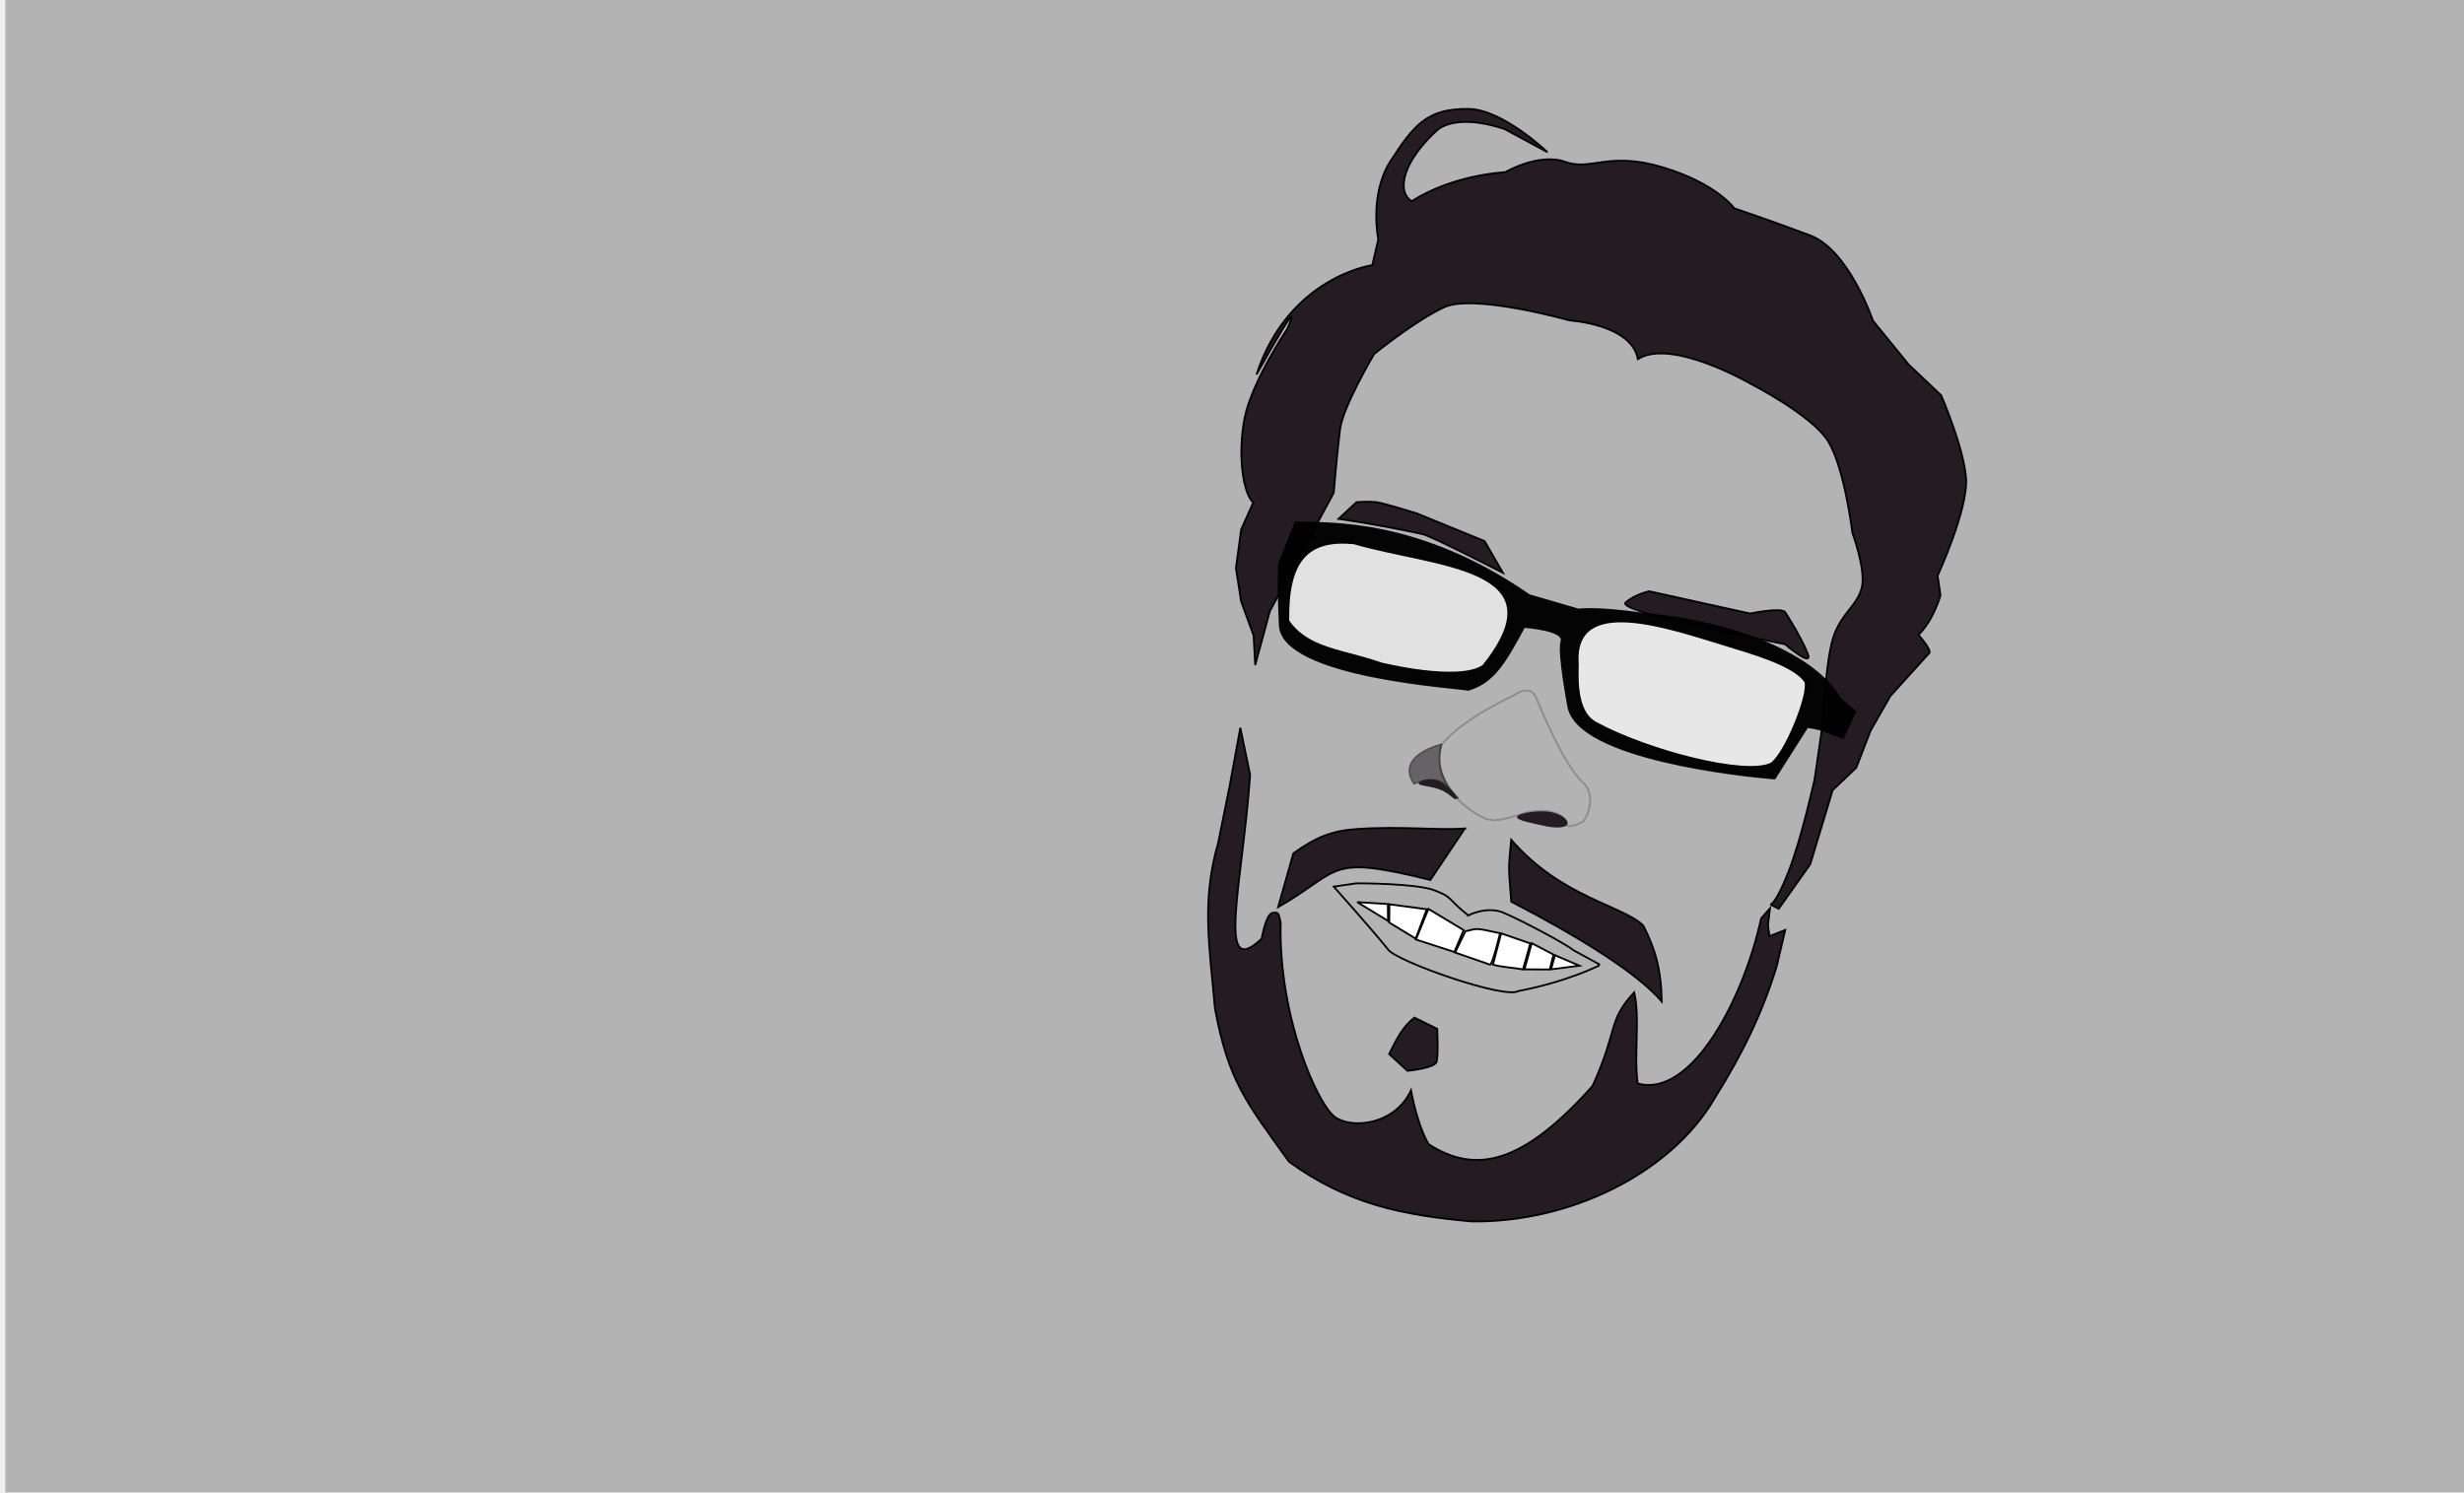
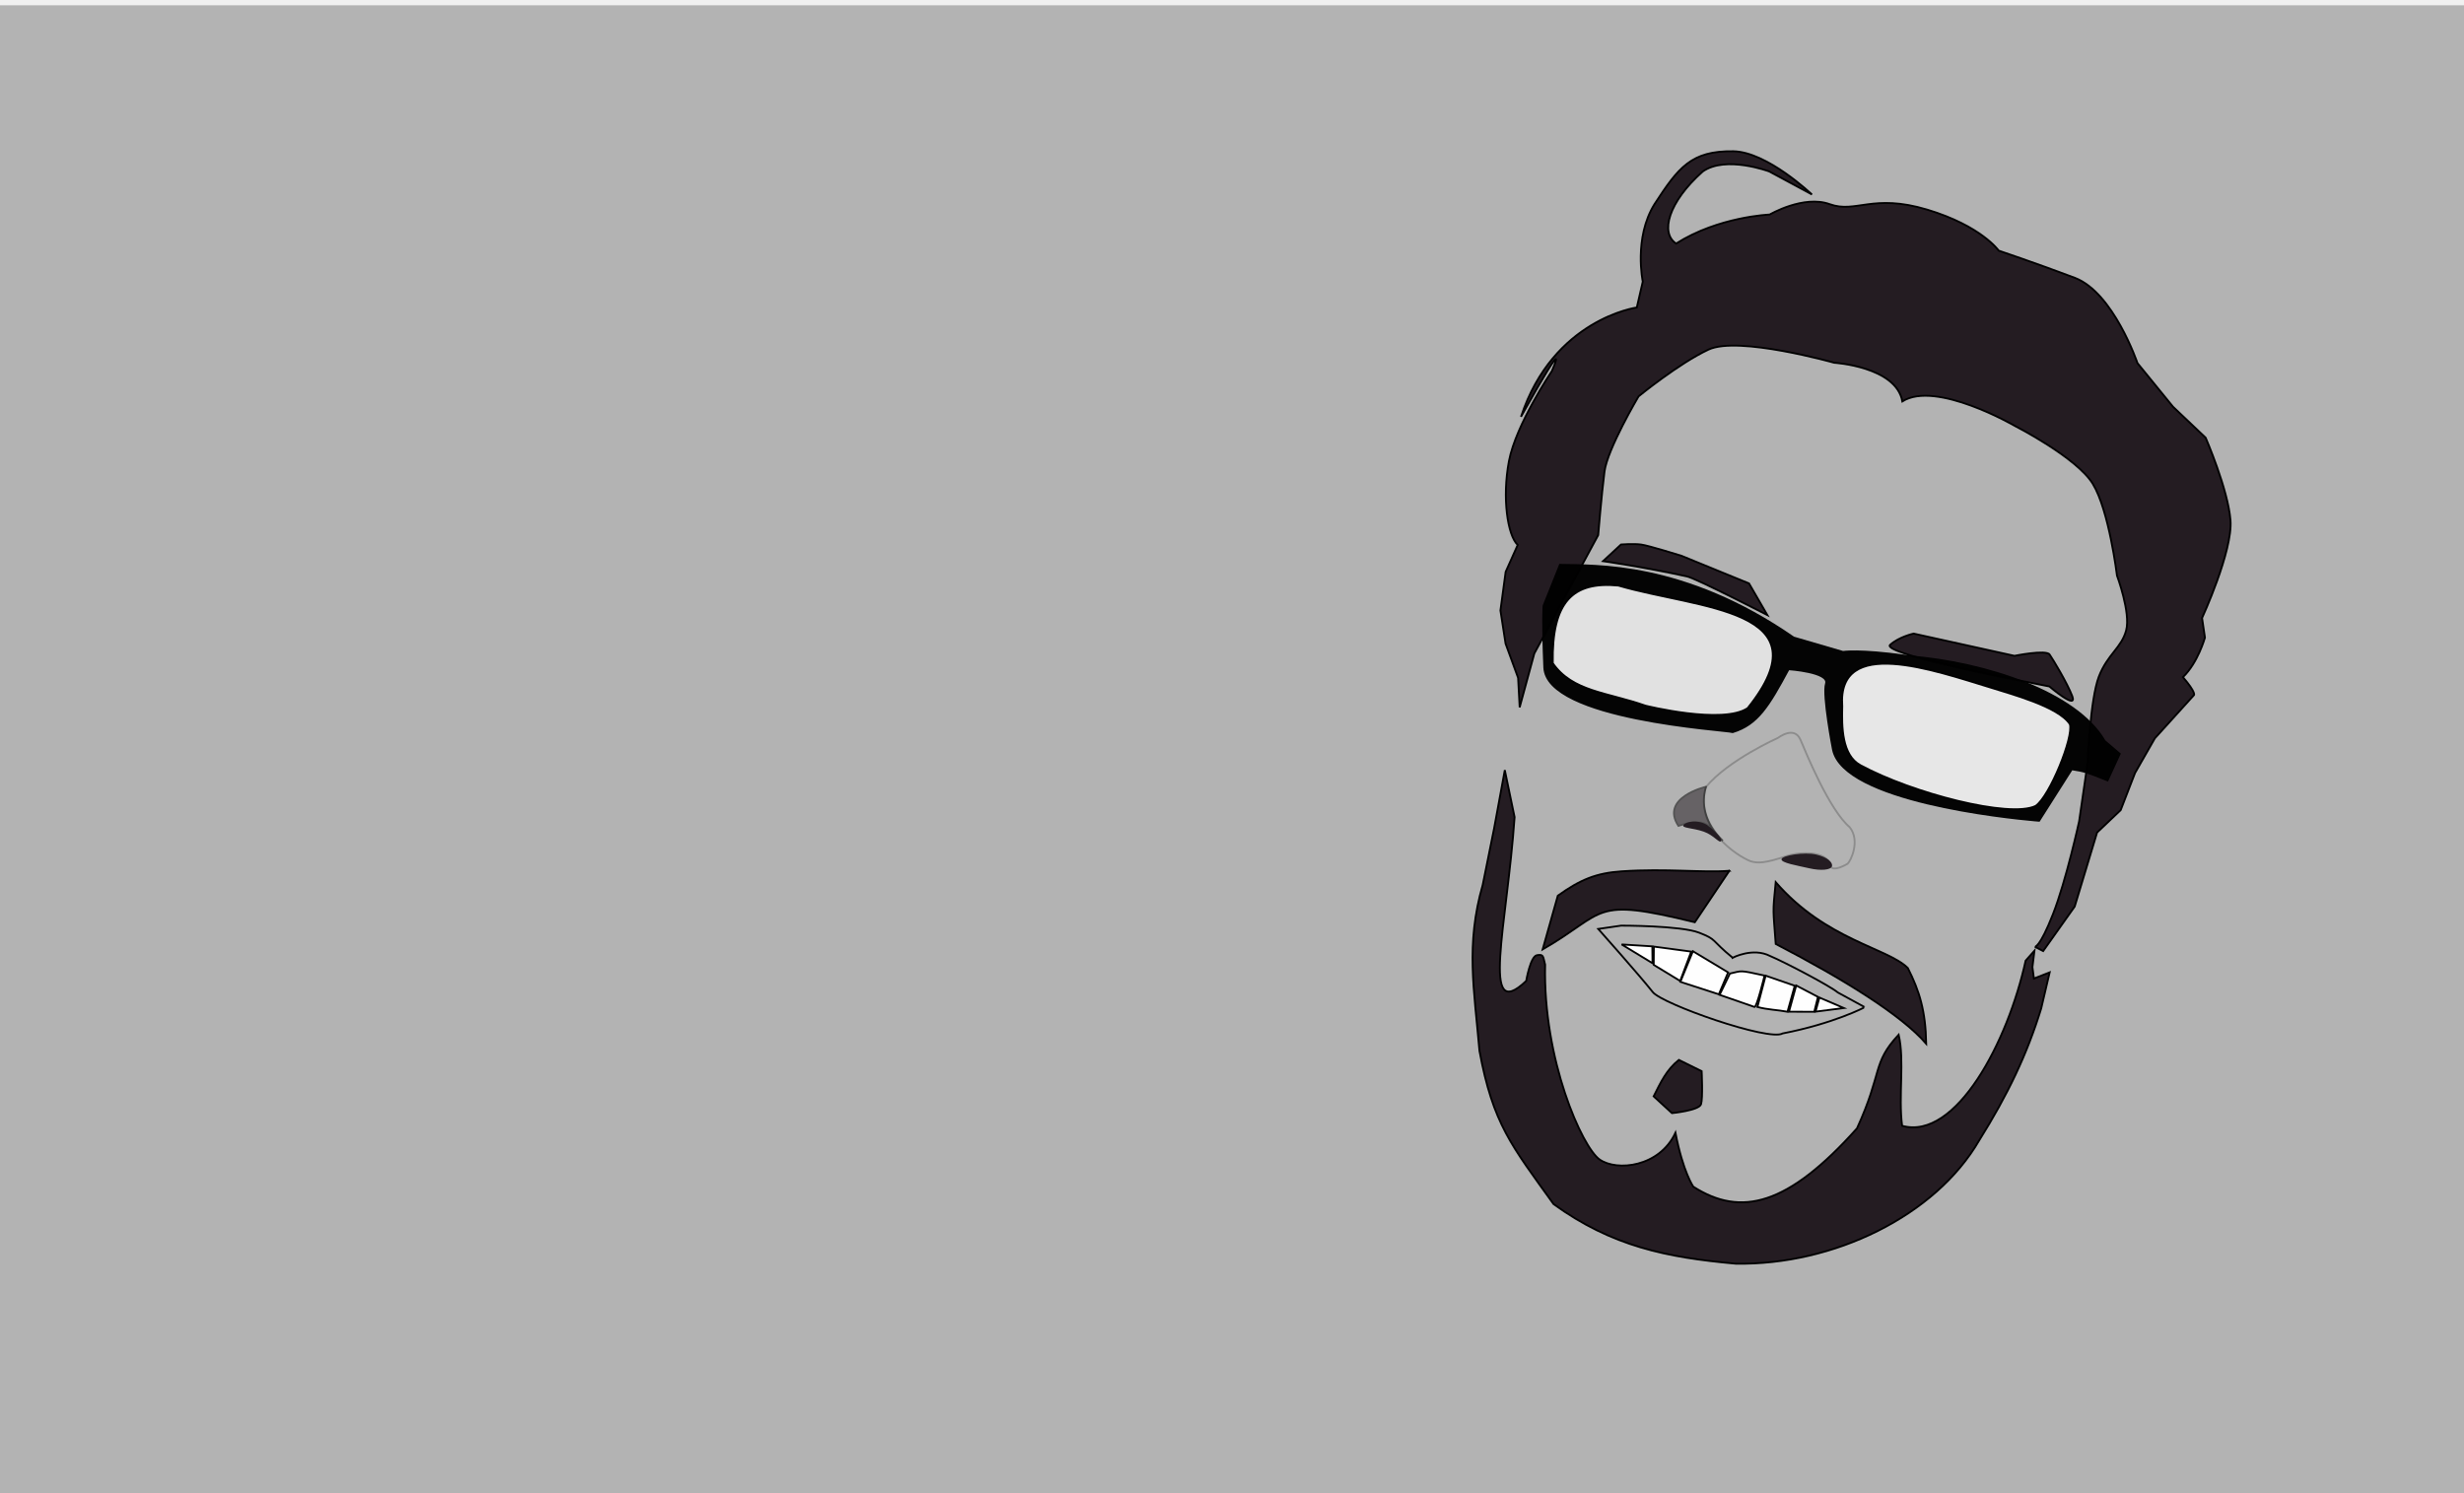
<svg xmlns="http://www.w3.org/2000/svg" width="352.14mm" height="213.311mm" viewBox="0 0 352.14 213.311" version="1.1" id="svg417">
  <defs id="defs411">
    <marker orient="auto" refY="0" refX="0" id="marker5443" style="overflow:visible">
      <path id="path5441" d="M 0,0 5,-5 -12.5,0 5,5 Z" style="fill:#c8b7be;fill-opacity:1;fill-rule:evenodd;stroke:#000000;stroke-width:1pt;stroke-opacity:1" transform="matrix(0.8,0,0,0.8,10,0)" />
    </marker>
  </defs>
  <g id="layer1" transform="translate(-149.0297,-489.1927)">
-     <path id="path2061" d="m 333.627,558.498 c 0.724,-2.021 3.288,-7.052 3.708,-10.623 0,0 3.114,-13.48 9.279,-16.111 11.4,-4.755 21.471,-2.313 32.69,1.185 5.226,2.298 3.336,6.596 7.16,6.241 0,0 9.466,-2.74 14.067,0.278 4.602,3.018 13.005,9.4 13.005,9.4 7.637,9.208 4.019,17.877 1.996,25.664 -1.234,4.628 -2.276,7.527 -4.126,11.04 l -2.445,9.083 -0.633,5.84 5.213,-2.616 -2.663,6.876 c -0.747,2.287 -0.589,6.99 -2.756,10.934 -5.156,9.383 -8.152,17.658 -11.153,19.564 -1.729,7.481 -6.93,14.276 -14.042,15.919 -8.101,7.402 -14.967,7.948 -24.99,7.452 -8.084,-0.739 -18.131,-4.069 -24.378,-13.242 -6.246,-9.173 -9.075,-23.912 -9.075,-23.912 l 0.66,-11.672 c 0,0 1.418,-8.961 1.13,-9.942 -0.288,-0.981 -1.234,-10.529 -0.356,-13.026 6.224,-16.506 8.601,-20.595 7.708,-28.332 z" style="display:inline;fill:#ff7f2a;fill-opacity:1;stroke:#000000;stroke-width:0.265px;stroke-linecap:butt;stroke-linejoin:miter;stroke-opacity:1" />
-     <path id="path2063" d="m 406.686,616.34 c -2.483,1.443 -3.705,2.904 -3.705,2.904 0,0 -3.059,3.526 -1.009,4.585 2.05,1.059 2.902,-4.134 5.283,-4.372 3.306,-3.248 3.096,-4.892 5.321,-6.74 2.207,-1.692 2.47,-5.676 4.708,-10.093 1.11,-3.783 0.133,-4.425 -2.27,-3.565 -9.809,2.926 -4.317,16.665 -8.327,17.281 z" style="display:inline;fill:#ff7f2a;fill-opacity:1;stroke:#000000;stroke-width:0.265px;stroke-linecap:butt;stroke-linejoin:miter;stroke-opacity:1" />
-     <path id="path2065" d="m 324.366,603.064 c 0,0 -3.805,-5.068 -2.994,-11.313 0.408,-3.141 1.926,-5.544 0.54,-8.534 0,0 0.014,-6.527 3.282,-8.027 3.426,-1.056 3.638,4.419 3.638,4.419 z" style="display:inline;fill:#ff7f2a;fill-opacity:1;stroke:#000000;stroke-width:0.265px;stroke-linecap:butt;stroke-linejoin:miter;stroke-opacity:1" />
-     <rect style="display:inline;opacity:1;fill:#b3b3b3;fill-opacity:1;fill-rule:evenodd;stroke:none;stroke-width:1.349;stroke-linejoin:round;stroke-dashoffset:500" id="rect66" width="352.14" height="213.311" x="149.786" y="489.193" />
-     <path id="path2067" d="m 365.355,588.6 c 0,0 -7.202,3.208 -10.342,7.062 -1.664,5.788 4.388,9.8 6.41,10.584 1.035,0.301 2.004,0.3 5.155,-0.749 1.883,-0.627 5.708,-0.739 6.211,1.238 0.104,1.012 1.572,0.403 2.491,-0.133 0.426,-0.357 1.859,-3.27 0.299,-5.226 -2.879,-2.438 -6.141,-10.383 -7.028,-12.479 -0.886,-2.096 -3.197,-0.297 -3.197,-0.297 z" style="display:inline;opacity:0.219;fill:none;fill-opacity:1;stroke:#000000;stroke-width:0.265;stroke-linecap:butt;stroke-linejoin:miter;stroke-miterlimit:4;stroke-dasharray:none;stroke-opacity:1" />
-     <path id="path2069" d="m 355.041,595.599 c 0,0 -6.598,1.535 -3.941,5.583 4.826,-1.604 4.701,0.902 6.344,2.136 -2.615,-2.577 -3.128,-5.327 -2.402,-7.718 z" style="display:inline;opacity:0.536;fill:#241c22;fill-opacity:1;stroke:#000000;stroke-width:0.265;stroke-linecap:butt;stroke-linejoin:miter;stroke-miterlimit:4;stroke-dasharray:none;stroke-opacity:1" />
-     <path id="path2071" d="m 357.181,603.37 c -0.234,0.343 -1.025,-0.855 -2.468,-1.359 -1.584,-0.553 -3.205,-0.487 -2.889,-0.95 0.316,-0.463 1.958,-0.823 3.345,-0.026 0.313,0.18 2.328,1.871 2.012,2.334 z" style="display:inline;fill:#241c22;fill-rule:evenodd;stroke-width:0.265" />
-     <path id="path2073" d="m 373.044,606.96 c -0.147,0.541 -1.6,0.671 -3.245,0.29 -1.645,-0.381 -4.108,-0.775 -3.961,-1.316 0.147,-0.541 3.296,-1.033 4.942,-0.652 1.645,0.381 2.412,1.137 2.265,1.678 z" style="display:inline;fill:#241c22;fill-rule:evenodd;stroke-width:0.265" />
-     <path id="path2077" d="m 323.131,609.63 c -2.453,8.517 -1.211,14.999 -0.464,23.71 1.933,10.483 4.598,13.554 10.59,21.91 8.338,6.029 16.138,7.627 26.049,8.517 13.926,0.229 28.512,-6.787 34.803,-17.656 4.029,-6.439 6.832,-12.27 8.838,-18.822 l 1.214,-5.164 -2.254,0.881 -0.211,-1.625 0.29,-2.359 -1.265,1.437 c -2.506,11.487 -9.931,25.742 -17.651,23.597 -0.554,-4.311 0.375,-9.301 -0.493,-13.021 -3.836,4.125 -2.245,5.285 -5.955,13.386 -9.871,11.04 -16.584,12.703 -23.394,8.335 0,0 -1.46,-2.07 -2.55,-7.708 -2.279,4.91 -8.371,5.558 -10.838,3.824 -2.467,-1.734 -8.109,-14.226 -7.788,-27.849 -0.319,-1.238 -0.212,-1.502 -1.162,-1.352 -0.95,0.15 -1.542,3.676 -1.542,3.676 -6.602,6.287 -2.738,-7.887 -1.658,-23.408 l -1.4,-6.72 -1.523,8.29 z" style="display:inline;opacity:1;fill:#241c22;stroke:#000000;stroke-width:0.265px;stroke-linecap:butt;stroke-linejoin:miter;stroke-opacity:1" />
-     <path id="path2075" d="m 326.398,575.133 -0.732,-4.736 0.745,-5.519 1.722,-3.842 c -1.448,-1.36 -2.245,-6.711 -1.254,-11.969 0.992,-5.258 6.139,-12.892 6.139,-12.892 0,0 2.978,-6.693 -4.415,6.542 4.6,-13.985 16.551,-15.626 16.551,-15.626 l 0.854,-3.693 c 0,0 -1.318,-6.251 1.667,-11.061 3.424,-5.267 5.259,-7.66 11.269,-7.572 4.837,0.071 11.239,6.176 11.239,6.176 l -6.101,-3.288 c 0,0 -6.202,-2.33 -9.504,0.006 -4.935,4.4 -6.105,8.787 -3.804,10.296 6.052,-3.854 13.368,-4.146 13.368,-4.146 0,0 4.842,-2.834 8.579,-1.483 3.736,1.351 6.141,-1.558 13.913,0.774 7.771,2.332 10.246,5.867 10.246,5.867 0,0 5.333,1.791 10.865,3.882 5.532,2.091 8.965,12.198 8.965,12.198 l 5.083,6.237 4.659,4.422 c 0,0 3.202,7.377 3.548,11.796 0.346,4.419 -4.061,13.977 -4.061,13.977 l 0.413,2.801 c 0,0 -0.992,3.577 -3.147,5.65 1.943,2.262 1.574,2.569 1.574,2.569 l -5.588,6.176 -2.832,4.957 -2.048,5.3 -3.374,3.204 -3.2,10.583 -4.508,6.364 -1.193,-0.619 c 0,0 0.687,0.183 2.584,-4.638 1.898,-4.822 3.746,-13.283 3.746,-13.283 l 1.212,-8.332 c 0,0 0.363,-9.123 1.603,-12.344 1.24,-3.221 3.252,-4.131 3.912,-6.641 0.66,-2.51 -1.316,-7.817 -1.316,-7.817 0,0 -1.138,-9.35 -3.468,-13.127 -2.33,-3.777 -11.128,-8.26 -11.128,-8.26 0,0 -11.278,-6.545 -16.076,-3.506 -0.897,-4.983 -9.733,-5.52 -9.733,-5.52 0,0 -13.705,-3.873 -17.967,-1.884 -4.262,1.989 -9.999,6.692 -9.999,6.692 0,0 -4.45,7.513 -4.865,10.735 -0.415,3.222 -0.904,9.094 -0.904,9.094 l -9.127,16.916 -2.095,7.695 -0.225,-4.214 z" style="display:inline;opacity:1;fill:#241c22;stroke:#000000;stroke-width:0.265px;stroke-linecap:butt;stroke-linejoin:miter;stroke-opacity:1" />
-     <path id="path2079" d="m 351.163,634.637 c -1.778,1.418 -2.607,3.235 -3.604,5.211 l 2.617,2.4 c 0,0 3.878,-0.375 4.159,-1.277 0.281,-0.902 0.087,-4.724 0.087,-4.724 z" style="display:inline;opacity:1;fill:#241c22;stroke:#000000;stroke-width:0.265px;stroke-linecap:butt;stroke-linejoin:miter;stroke-opacity:1" />
-     <path id="path2081" d="m 358.386,607.607 -4.939,7.357 c -14.887,-3.646 -12.479,-1.462 -21.752,3.888 l 2.17,-7.684 c 3.226,-2.313 5.496,-3.239 9.111,-3.483 6.461,-0.436 11.512,0.222 15.411,-0.077 z" style="display:inline;opacity:1;fill:#241c22;stroke:#000000;stroke-width:0.265px;stroke-linecap:butt;stroke-linejoin:miter;stroke-opacity:1" />
-     <path id="path2083" d="m 365.007,618.066 c 9.645,5.007 17.951,10.139 21.509,14.262 -0.087,-4.711 -0.954,-7.505 -2.631,-10.831 -2.955,-2.907 -11.696,-3.991 -18.881,-12.266 -0.457,4.637 -0.361,3.703 0.003,8.835 z" style="display:inline;opacity:1;fill:#241c22;stroke:#000000;stroke-width:0.265;stroke-linecap:butt;stroke-linejoin:miter;stroke-miterlimit:4;stroke-dasharray:none;stroke-opacity:1" />
-     <path id="path2085" d="m 361.192,566.532 2.623,4.529 c 0,0 -10.179,-5.237 -11.484,-5.523 -6.406,-1.403 -12.006,-2.186 -12.006,-2.186 l 2.573,-2.383 c 0,0 1.773,-0.139 2.87,0.007 1.097,0.146 5.784,1.612 5.784,1.612 z" style="display:inline;opacity:1;fill:#241c22;stroke:#000000;stroke-width:0.265px;stroke-linecap:butt;stroke-linejoin:miter;stroke-opacity:1" />
-     <path id="path2087" d="m 384.719,573.703 c 0,0 -2.08,0.446 -3.359,1.609 -1.279,1.163 16.296,4.664 16.296,4.664 l 6.464,1.289 c 0,0 4.033,3.446 3.274,1.39 -0.738,-1.931 -2.737,-5.221 -3.243,-5.958 -0.505,-0.737 -5.018,0.186 -5.018,0.186 z" style="display:inline;opacity:1;fill:#241c22;stroke:#000000;stroke-width:0.265px;stroke-linecap:butt;stroke-linejoin:miter;stroke-opacity:1" />
-     <path id="path2089" d="m 414.17,590.893 -1.743,3.796 c -2.956,-1.184 -3.252,-1.305 -5.103,-1.591 l -4.675,7.361 c 0,0 -0.215,-0.016 -0.607,-0.051 -4.075,-0.363 -27.322,-2.749 -28.853,-10.121 0,0 -1.512,-7.777 -0.995,-9.436 0.517,-1.659 -5.345,-2.052 -5.345,-2.052 -2.846,5.287 -4.424,7.903 -7.982,8.99 -1.021,-0.318 -26.616,-1.768 -26.935,-9.238 -0.289,-6.751 -0.101,-8.833 -0.101,-8.833 l 2.34,-5.842 c 4.967,0.125 17.719,-0.479 33.392,10.387 l 7.057,2.06 c 0,0 2.359,-0.384 8.929,0.544 0.184,0.026 0.373,0.054 0.567,0.085 10.849,0.872 23.871,5.123 27.901,12.102 z" style="display:inline;opacity:0.98;fill:#000000;stroke:#000000;stroke-width:0.265px;stroke-linecap:butt;stroke-linejoin:miter;stroke-opacity:1" />
-     <path id="path2091" d="m 374.517,584.096 c -0.084,2.968 -0.055,6.989 2.602,8.425 7.441,4.02 21.321,7.613 25.033,5.817 2.019,-1.391 5.442,-9.848 4.897,-11.675 -1.622,-2.534 -8.539,-4.347 -11.25,-5.218 -8.231,-2.502 -22.028,-7.442 -21.282,2.651 z" style="display:inline;opacity:0.98;fill:#ececec;stroke:#000000;stroke-width:0.265px;stroke-linecap:butt;stroke-linejoin:miter;stroke-opacity:1" />
-     <path id="path2093" d="m 360.997,584.36 c -3.546,2.394 -14.589,-0.349 -14.589,-0.349 -5.558,-1.945 -10.431,-2.004 -13.264,-6.078 -0.146,-8.811 2.87,-11.712 9.378,-11.091 11.536,3.387 29.87,3.317 18.475,17.518 z" style="display:inline;opacity:0.98;fill:#e6e6e6;stroke:#000000;stroke-width:0.265px;stroke-linecap:butt;stroke-linejoin:miter;stroke-opacity:1" />
-     <path id="path2095" d="m 358.854,620.035 c -3.215,-2.625 -2.162,-2.554 -4.792,-3.58 -2.63,-1.026 -11.155,-1.009 -11.155,-1.009 l -3.262,0.473 c 0,0 5.921,6.655 7.789,9.024 1.357,1.721 16.621,7.085 18.571,5.911 7.219,-1.393 11.754,-3.74 11.726,-3.753 l -3.852,-2.102 c -1.031,-0.887 -7.512,-4.303 -9.682,-5.214 -2.464,-1.263 -5.343,0.251 -5.343,0.251 z" style="display:inline;opacity:0.99;fill:#000000;fill-opacity:0;stroke:#000000;stroke-width:0.265px;stroke-linecap:butt;stroke-linejoin:miter;stroke-opacity:1" />
-     <path id="path2097" d="m 351.379,623.482 5.499,1.782 1.329,-3.132 -5.036,-3.025 z" style="display:inline;opacity:0.99;fill:#ffffff;stroke:#000000;stroke-width:0.265px;stroke-linecap:butt;stroke-linejoin:miter;stroke-opacity:1" />
-     <path id="path2099" d="m 347.374,618.407 0.026,2.41 -4.412,-2.683 z" style="display:inline;opacity:0.99;fill:#ffffff;stroke:#000000;stroke-width:0.265px;stroke-linecap:butt;stroke-linejoin:miter;stroke-opacity:1" />
-     <path id="path2101" d="m 347.571,621.053 3.782,2.302 1.577,-4.197 -5.339,-0.715 z" style="display:inline;opacity:0.99;fill:#ffffff;stroke:#000000;stroke-width:0.265px;stroke-linecap:butt;stroke-linejoin:miter;stroke-opacity:1" />
-     <path id="path2103" d="m 358.46,622.3 c 1.804,-0.4 1.242,-0.531 4.951,0.284 0,0 -1.115,4.587 -1.434,4.487 -0.319,-0.099 -4.99,-1.731 -4.99,-1.731 z" style="display:inline;opacity:0.99;fill:#ffffff;stroke:#000000;stroke-width:0.265px;stroke-linecap:butt;stroke-linejoin:miter;stroke-opacity:1" />
-     <path id="path2105" d="m 363.564,622.6 4.164,1.439 -1.037,3.714 c -1.436,-0.27 -2.859,-0.286 -4.3,-0.682 z" style="display:inline;opacity:0.99;fill:#ffffff;stroke:#000000;stroke-width:0.265px;stroke-linecap:butt;stroke-linejoin:miter;stroke-opacity:1" />
-     <path id="path2107" d="m 367.938,624.005 3.107,1.628 -0.527,2.124 -3.617,-0.008 z" style="display:inline;opacity:0.99;fill:#ffffff;stroke:#000000;stroke-width:0.265px;stroke-linecap:butt;stroke-linejoin:miter;stroke-opacity:1" />
-     <path style="display:inline;opacity:0.99;fill:#ffffff;stroke:#000000;stroke-width:0.265px;stroke-linecap:butt;stroke-linejoin:miter;stroke-opacity:1" d="m 371.253,625.727 -0.556,2.014 4.046,-0.517 z" id="path2109" />
+     <path id="path2061" d="m 371.425,564.545 c 0.724,-2.021 3.288,-7.052 3.708,-10.623 0,0 3.114,-13.48 9.279,-16.111 11.4,-4.755 21.471,-2.313 32.69,1.185 5.226,2.298 3.336,6.596 7.16,6.241 0,0 9.466,-2.74 14.067,0.278 4.602,3.018 13.005,9.4 13.005,9.4 7.637,9.208 4.019,17.877 1.996,25.664 -1.234,4.628 -2.276,7.527 -4.126,11.04 l -2.445,9.083 -0.633,5.84 5.213,-2.616 -2.663,6.876 c -0.747,2.287 -0.589,6.99 -2.756,10.934 -5.156,9.383 -8.152,17.658 -11.153,19.564 -1.729,7.481 -6.93,14.276 -14.042,15.919 -8.101,7.402 -14.967,7.948 -24.99,7.452 -8.084,-0.739 -18.131,-4.069 -24.378,-13.242 -6.246,-9.173 -9.075,-23.912 -9.075,-23.912 l 0.66,-11.672 c 0,0 1.418,-8.961 1.13,-9.942 -0.288,-0.981 -1.234,-10.529 -0.356,-13.026 6.224,-16.506 8.601,-20.595 7.708,-28.332 z" style="display:inline;fill:#ff7f2a;fill-opacity:1;stroke:#000000;stroke-width:0.265px;stroke-linecap:butt;stroke-linejoin:miter;stroke-opacity:1" />
+     <path id="path2063" d="m 444.484,622.387 c -2.483,1.443 -3.705,2.904 -3.705,2.904 0,0 -3.059,3.526 -1.009,4.585 2.05,1.059 2.902,-4.134 5.283,-4.372 3.306,-3.248 3.096,-4.892 5.321,-6.74 2.207,-1.692 2.47,-5.676 4.708,-10.093 1.11,-3.783 0.133,-4.425 -2.27,-3.565 -9.809,2.926 -4.317,16.665 -8.327,17.281 z" style="display:inline;fill:#ff7f2a;fill-opacity:1;stroke:#000000;stroke-width:0.265px;stroke-linecap:butt;stroke-linejoin:miter;stroke-opacity:1" />
+     <path id="path2065" d="m 362.164,609.112 c 0,0 -3.805,-5.068 -2.994,-11.313 0.408,-3.141 1.926,-5.544 0.54,-8.534 0,0 0.014,-6.527 3.282,-8.027 3.426,-1.056 3.638,4.419 3.638,4.419 z" style="display:inline;fill:#ff7f2a;fill-opacity:1;stroke:#000000;stroke-width:0.265px;stroke-linecap:butt;stroke-linejoin:miter;stroke-opacity:1" />
+     <rect style="display:inline;opacity:1;fill:#b3b3b3;fill-opacity:1;fill-rule:evenodd;stroke:none;stroke-width:1.349;stroke-linejoin:round;stroke-dashoffset:500" id="rect66" width="352.14" height="213.311" x="149.03" y="489.949" />
+     <path id="path2067" d="m 403.153,594.648 c 0,0 -7.202,3.208 -10.342,7.062 -1.664,5.788 4.388,9.8 6.41,10.584 1.035,0.301 2.004,0.3 5.155,-0.749 1.883,-0.627 5.708,-0.739 6.211,1.238 0.104,1.012 1.572,0.403 2.491,-0.133 0.426,-0.357 1.859,-3.27 0.299,-5.226 -2.879,-2.438 -6.141,-10.383 -7.028,-12.479 -0.886,-2.096 -3.197,-0.297 -3.197,-0.297 z" style="display:inline;opacity:0.219;fill:none;fill-opacity:1;stroke:#000000;stroke-width:0.265;stroke-linecap:butt;stroke-linejoin:miter;stroke-miterlimit:4;stroke-dasharray:none;stroke-opacity:1" />
+     <path id="path2069" d="m 392.839,601.647 c 0,0 -6.598,1.535 -3.941,5.583 4.826,-1.604 4.701,0.902 6.344,2.136 -2.615,-2.577 -3.128,-5.327 -2.402,-7.718 z" style="display:inline;opacity:0.536;fill:#241c22;fill-opacity:1;stroke:#000000;stroke-width:0.265;stroke-linecap:butt;stroke-linejoin:miter;stroke-miterlimit:4;stroke-dasharray:none;stroke-opacity:1" />
+     <path id="path2071" d="m 394.979,609.418 c -0.234,0.343 -1.025,-0.855 -2.468,-1.359 -1.584,-0.553 -3.205,-0.487 -2.889,-0.95 0.316,-0.463 1.958,-0.823 3.345,-0.026 0.313,0.18 2.328,1.871 2.012,2.334 z" style="display:inline;fill:#241c22;fill-rule:evenodd;stroke-width:0.265" />
+     <path id="path2073" d="m 410.841,613.008 c -0.147,0.541 -1.6,0.671 -3.245,0.29 -1.645,-0.381 -4.108,-0.775 -3.961,-1.316 0.147,-0.541 3.296,-1.033 4.942,-0.652 1.645,0.381 2.412,1.137 2.265,1.678 z" style="display:inline;fill:#241c22;fill-rule:evenodd;stroke-width:0.265" />
+     <path id="path2077" d="m 360.928,615.678 c -2.453,8.517 -1.211,14.999 -0.464,23.71 1.933,10.483 4.598,13.554 10.59,21.91 8.338,6.029 16.138,7.627 26.049,8.517 13.926,0.229 28.512,-6.787 34.803,-17.656 4.029,-6.439 6.832,-12.27 8.838,-18.822 l 1.214,-5.164 -2.254,0.881 -0.211,-1.625 0.29,-2.359 -1.265,1.437 c -2.506,11.487 -9.931,25.742 -17.651,23.597 -0.554,-4.311 0.375,-9.301 -0.493,-13.021 -3.836,4.125 -2.245,5.285 -5.955,13.386 -9.871,11.04 -16.584,12.703 -23.394,8.335 0,0 -1.46,-2.07 -2.55,-7.708 -2.279,4.91 -8.371,5.558 -10.838,3.824 -2.467,-1.734 -8.109,-14.226 -7.788,-27.849 -0.319,-1.238 -0.212,-1.502 -1.162,-1.352 -0.95,0.15 -1.542,3.676 -1.542,3.676 -6.602,6.287 -2.738,-7.887 -1.658,-23.408 l -1.4,-6.72 -1.523,8.29 z" style="display:inline;opacity:1;fill:#241c22;stroke:#000000;stroke-width:0.265px;stroke-linecap:butt;stroke-linejoin:miter;stroke-opacity:1" />
+     <path id="path2075" d="m 364.195,581.181 -0.732,-4.736 0.745,-5.519 1.722,-3.842 c -1.448,-1.36 -2.245,-6.711 -1.254,-11.969 0.992,-5.258 6.139,-12.892 6.139,-12.892 0,0 2.978,-6.693 -4.415,6.542 4.6,-13.985 16.551,-15.626 16.551,-15.626 l 0.854,-3.693 c 0,0 -1.318,-6.251 1.667,-11.061 3.424,-5.267 5.259,-7.66 11.269,-7.572 4.837,0.071 11.239,6.176 11.239,6.176 l -6.101,-3.288 c 0,0 -6.202,-2.33 -9.504,0.006 -4.935,4.4 -6.105,8.787 -3.804,10.296 6.052,-3.854 13.368,-4.146 13.368,-4.146 0,0 4.842,-2.834 8.579,-1.483 3.736,1.351 6.141,-1.558 13.913,0.774 7.771,2.332 10.246,5.867 10.246,5.867 0,0 5.333,1.791 10.865,3.882 5.532,2.091 8.965,12.198 8.965,12.198 l 5.083,6.237 4.659,4.422 c 0,0 3.202,7.377 3.548,11.796 0.346,4.419 -4.061,13.977 -4.061,13.977 l 0.413,2.801 c 0,0 -0.992,3.577 -3.147,5.65 1.943,2.262 1.574,2.569 1.574,2.569 l -5.588,6.176 -2.832,4.957 -2.048,5.3 -3.374,3.204 -3.2,10.583 -4.508,6.364 -1.193,-0.619 c 0,0 0.687,0.183 2.584,-4.638 1.898,-4.822 3.746,-13.283 3.746,-13.283 l 1.212,-8.332 c 0,0 0.363,-9.123 1.603,-12.344 1.24,-3.221 3.252,-4.131 3.912,-6.641 0.66,-2.51 -1.316,-7.817 -1.316,-7.817 0,0 -1.138,-9.35 -3.468,-13.127 -2.33,-3.777 -11.128,-8.26 -11.128,-8.26 0,0 -11.278,-6.545 -16.076,-3.506 -0.897,-4.983 -9.733,-5.52 -9.733,-5.52 0,0 -13.705,-3.873 -17.967,-1.884 -4.262,1.989 -9.999,6.692 -9.999,6.692 0,0 -4.45,7.513 -4.865,10.735 -0.415,3.222 -0.904,9.094 -0.904,9.094 l -9.127,16.916 -2.095,7.695 -0.225,-4.214 z" style="display:inline;opacity:1;fill:#241c22;stroke:#000000;stroke-width:0.265px;stroke-linecap:butt;stroke-linejoin:miter;stroke-opacity:1" />
+     <path id="path2079" d="m 388.961,640.684 c -1.778,1.418 -2.607,3.235 -3.604,5.211 l 2.617,2.4 c 0,0 3.878,-0.375 4.159,-1.277 0.281,-0.902 0.087,-4.724 0.087,-4.724 z" style="display:inline;opacity:1;fill:#241c22;stroke:#000000;stroke-width:0.265px;stroke-linecap:butt;stroke-linejoin:miter;stroke-opacity:1" />
+     <path id="path2081" d="m 396.183,613.655 -4.939,7.357 c -14.887,-3.646 -12.479,-1.462 -21.752,3.888 l 2.17,-7.684 c 3.226,-2.313 5.496,-3.239 9.111,-3.483 6.461,-0.436 11.512,0.222 15.411,-0.077 z" style="display:inline;opacity:1;fill:#241c22;stroke:#000000;stroke-width:0.265px;stroke-linecap:butt;stroke-linejoin:miter;stroke-opacity:1" />
+     <path id="path2083" d="m 402.804,624.114 c 9.645,5.007 17.951,10.139 21.509,14.262 -0.087,-4.711 -0.954,-7.505 -2.631,-10.831 -2.955,-2.907 -11.696,-3.991 -18.881,-12.266 -0.457,4.637 -0.361,3.703 0.003,8.835 z" style="display:inline;opacity:1;fill:#241c22;stroke:#000000;stroke-width:0.265;stroke-linecap:butt;stroke-linejoin:miter;stroke-miterlimit:4;stroke-dasharray:none;stroke-opacity:1" />
+     <path id="path2085" d="m 398.99,572.58 2.623,4.529 c 0,0 -10.179,-5.237 -11.484,-5.523 -6.406,-1.403 -12.006,-2.186 -12.006,-2.186 l 2.573,-2.383 c 0,0 1.773,-0.139 2.87,0.007 1.097,0.146 5.784,1.612 5.784,1.612 z" style="display:inline;opacity:1;fill:#241c22;stroke:#000000;stroke-width:0.265px;stroke-linecap:butt;stroke-linejoin:miter;stroke-opacity:1" />
+     <path id="path2087" d="m 422.516,579.751 c 0,0 -2.08,0.446 -3.359,1.609 -1.279,1.163 16.296,4.664 16.296,4.664 l 6.464,1.289 c 0,0 4.033,3.446 3.274,1.39 -0.738,-1.931 -2.737,-5.221 -3.243,-5.958 -0.505,-0.737 -5.018,0.186 -5.018,0.186 z" style="display:inline;opacity:1;fill:#241c22;stroke:#000000;stroke-width:0.265px;stroke-linecap:butt;stroke-linejoin:miter;stroke-opacity:1" />
+     <path id="path2089" d="m 451.967,596.941 -1.743,3.796 c -2.956,-1.184 -3.252,-1.305 -5.103,-1.591 l -4.675,7.361 c 0,0 -0.215,-0.016 -0.607,-0.051 -4.075,-0.363 -27.322,-2.749 -28.853,-10.121 0,0 -1.512,-7.777 -0.995,-9.436 0.517,-1.659 -5.345,-2.052 -5.345,-2.052 -2.846,5.287 -4.424,7.903 -7.982,8.99 -1.021,-0.318 -26.616,-1.768 -26.935,-9.238 -0.289,-6.751 -0.101,-8.833 -0.101,-8.833 l 2.34,-5.842 c 4.967,0.125 17.719,-0.479 33.392,10.387 l 7.057,2.06 c 0,0 2.359,-0.384 8.929,0.544 0.184,0.026 0.373,0.054 0.567,0.085 10.849,0.872 23.871,5.123 27.901,12.102 z" style="display:inline;opacity:0.98;fill:#000000;stroke:#000000;stroke-width:0.265px;stroke-linecap:butt;stroke-linejoin:miter;stroke-opacity:1" />
+     <path id="path2091" d="m 412.315,590.143 c -0.084,2.968 -0.055,6.989 2.602,8.425 7.441,4.02 21.321,7.613 25.033,5.817 2.019,-1.391 5.442,-9.848 4.897,-11.675 -1.622,-2.534 -8.539,-4.347 -11.25,-5.218 -8.231,-2.502 -22.028,-7.442 -21.282,2.651 z" style="display:inline;opacity:0.98;fill:#ececec;stroke:#000000;stroke-width:0.265px;stroke-linecap:butt;stroke-linejoin:miter;stroke-opacity:1" />
+     <path id="path2093" d="m 398.794,590.407 c -3.546,2.394 -14.589,-0.349 -14.589,-0.349 -5.558,-1.945 -10.431,-2.004 -13.264,-6.078 -0.146,-8.811 2.87,-11.712 9.378,-11.091 11.536,3.387 29.87,3.317 18.475,17.518 z" style="display:inline;opacity:0.98;fill:#e6e6e6;stroke:#000000;stroke-width:0.265px;stroke-linecap:butt;stroke-linejoin:miter;stroke-opacity:1" />
+     <path id="path2095" d="m 396.651,626.083 c -3.215,-2.625 -2.162,-2.554 -4.792,-3.58 -2.63,-1.026 -11.155,-1.009 -11.155,-1.009 l -3.262,0.473 c 0,0 5.921,6.655 7.789,9.024 1.357,1.721 16.621,7.085 18.571,5.911 7.219,-1.393 11.754,-3.74 11.726,-3.753 l -3.852,-2.102 c -1.031,-0.887 -7.512,-4.303 -9.682,-5.214 -2.464,-1.263 -5.343,0.251 -5.343,0.251 z" style="display:inline;opacity:0.99;fill:#000000;fill-opacity:0;stroke:#000000;stroke-width:0.265px;stroke-linecap:butt;stroke-linejoin:miter;stroke-opacity:1" />
+     <path id="path2097" d="m 389.177,629.53 5.499,1.782 1.329,-3.132 -5.036,-3.025 z" style="display:inline;opacity:0.99;fill:#ffffff;stroke:#000000;stroke-width:0.265px;stroke-linecap:butt;stroke-linejoin:miter;stroke-opacity:1" />
+     <path id="path2099" d="m 385.171,624.455 0.026,2.41 -4.412,-2.683 z" style="display:inline;opacity:0.99;fill:#ffffff;stroke:#000000;stroke-width:0.265px;stroke-linecap:butt;stroke-linejoin:miter;stroke-opacity:1" />
+     <path id="path2101" d="m 385.368,627.101 3.782,2.302 1.577,-4.197 -5.339,-0.715 z" style="display:inline;opacity:0.99;fill:#ffffff;stroke:#000000;stroke-width:0.265px;stroke-linecap:butt;stroke-linejoin:miter;stroke-opacity:1" />
+     <path id="path2103" d="m 396.258,628.347 c 1.804,-0.4 1.242,-0.531 4.951,0.284 0,0 -1.115,4.587 -1.434,4.487 -0.319,-0.099 -4.99,-1.731 -4.99,-1.731 z" style="display:inline;opacity:0.99;fill:#ffffff;stroke:#000000;stroke-width:0.265px;stroke-linecap:butt;stroke-linejoin:miter;stroke-opacity:1" />
+     <path id="path2105" d="m 401.361,628.648 4.164,1.439 -1.037,3.714 c -1.436,-0.27 -2.859,-0.286 -4.3,-0.682 z" style="display:inline;opacity:0.99;fill:#ffffff;stroke:#000000;stroke-width:0.265px;stroke-linecap:butt;stroke-linejoin:miter;stroke-opacity:1" />
+     <path id="path2107" d="m 405.735,630.053 3.107,1.628 -0.527,2.124 -3.617,-0.008 z" style="display:inline;opacity:0.99;fill:#ffffff;stroke:#000000;stroke-width:0.265px;stroke-linecap:butt;stroke-linejoin:miter;stroke-opacity:1" />
+     <path style="display:inline;opacity:0.99;fill:#ffffff;stroke:#000000;stroke-width:0.265px;stroke-linecap:butt;stroke-linejoin:miter;stroke-opacity:1" d="m 409.05,631.775 -0.556,2.014 4.046,-0.517 z" id="path2109" />
  </g>
</svg>
